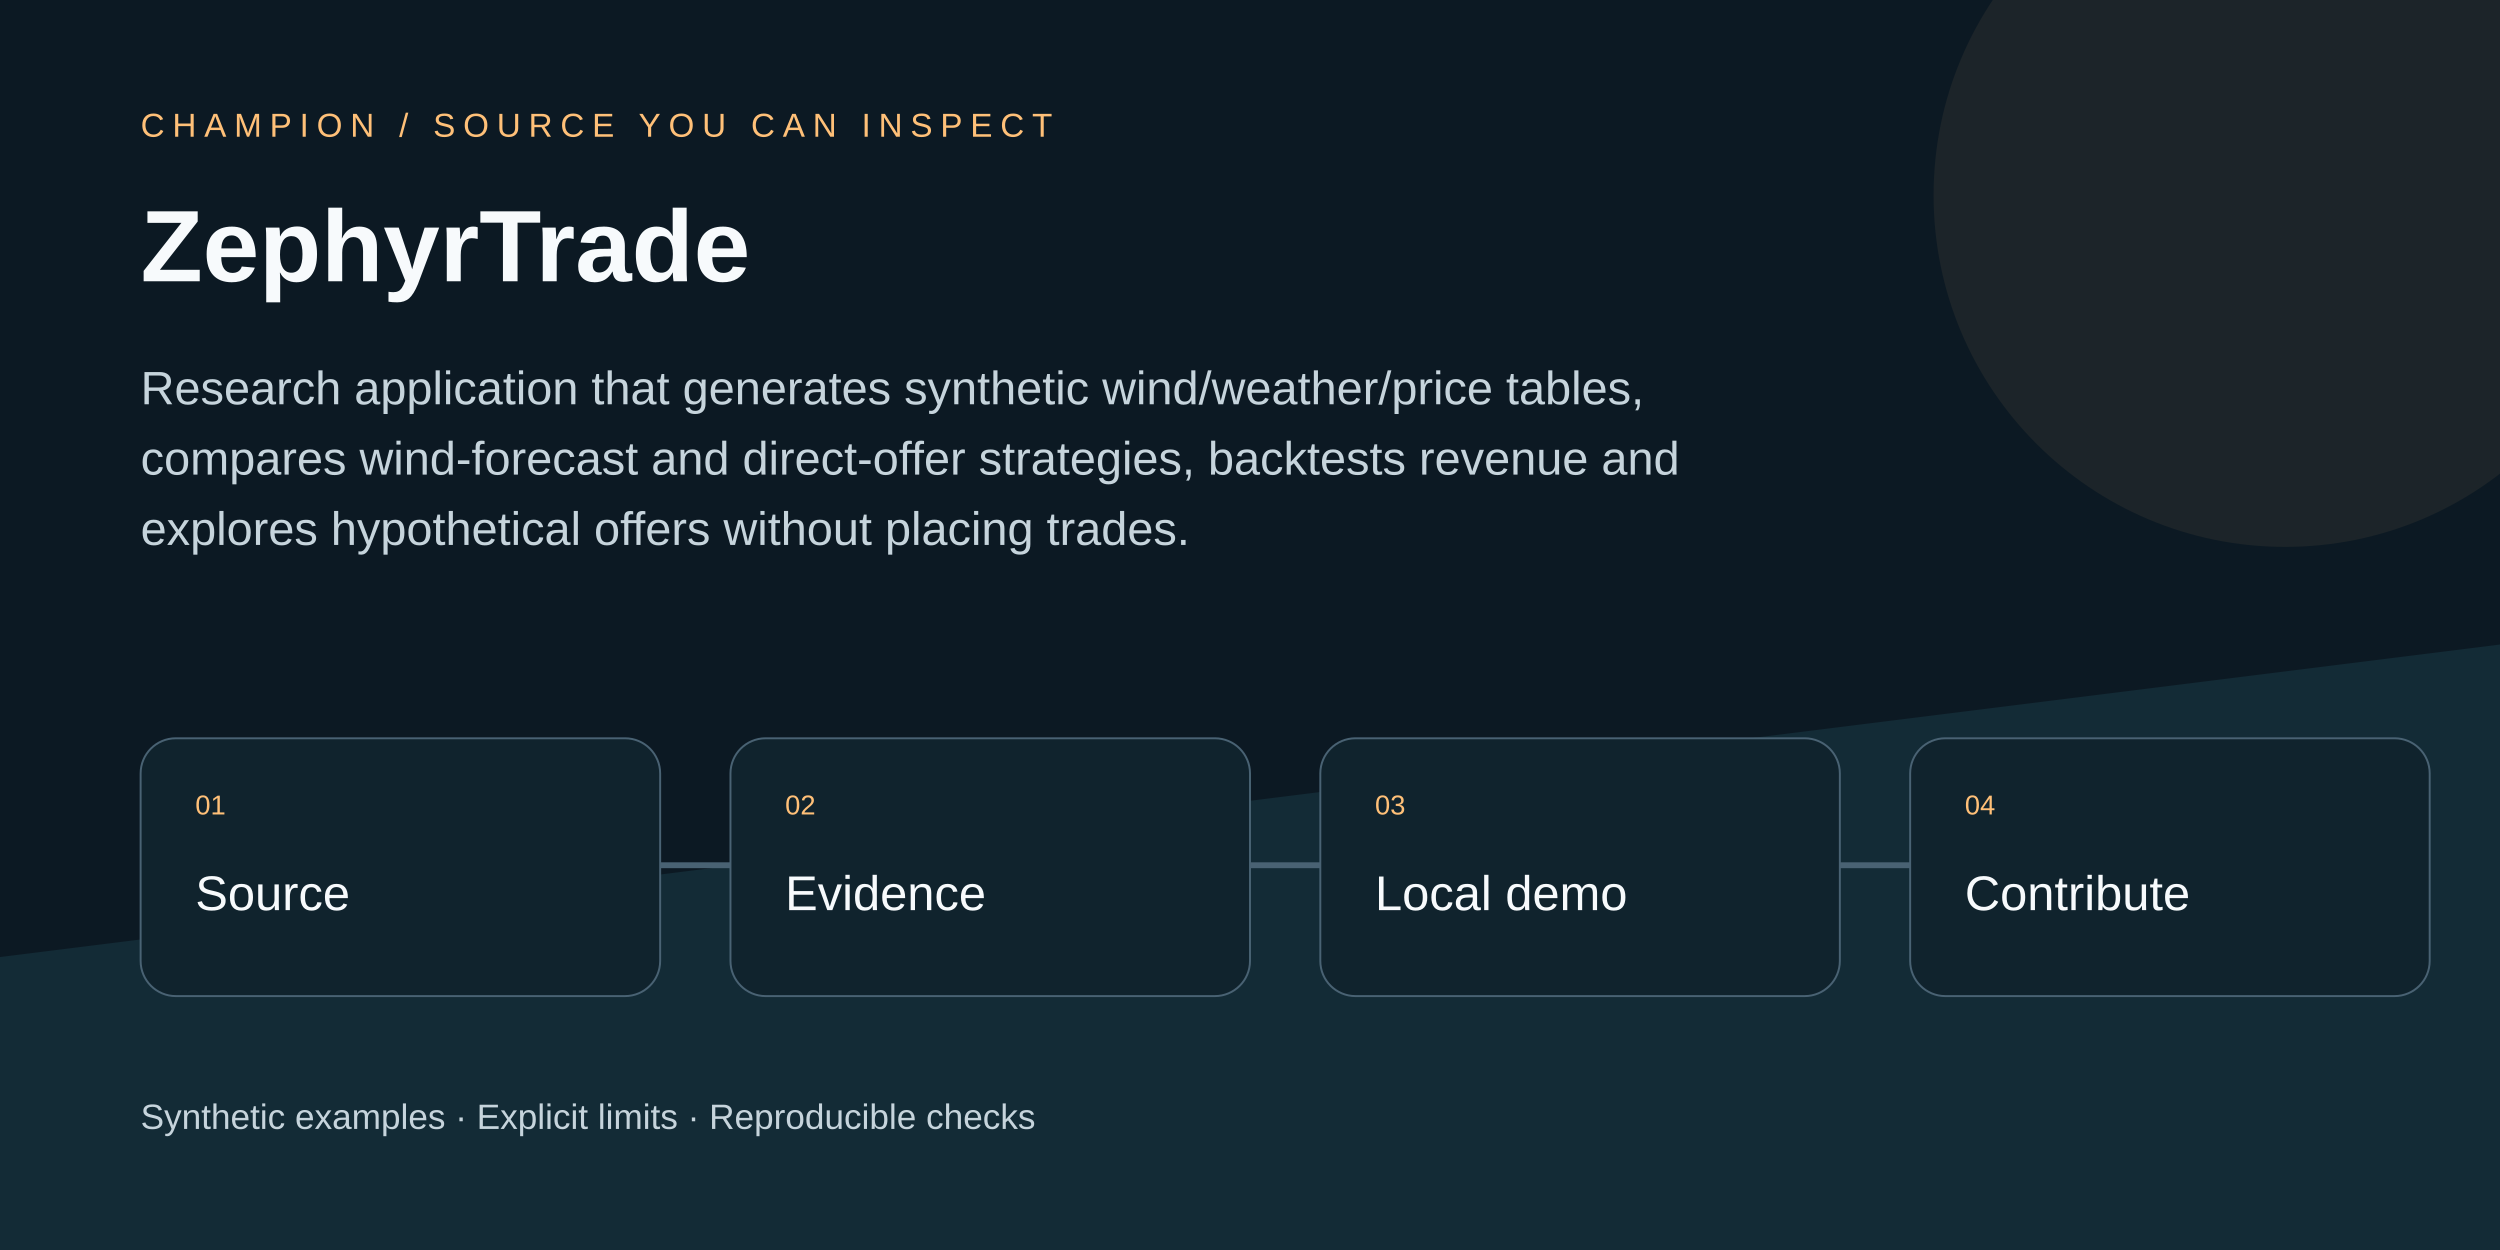
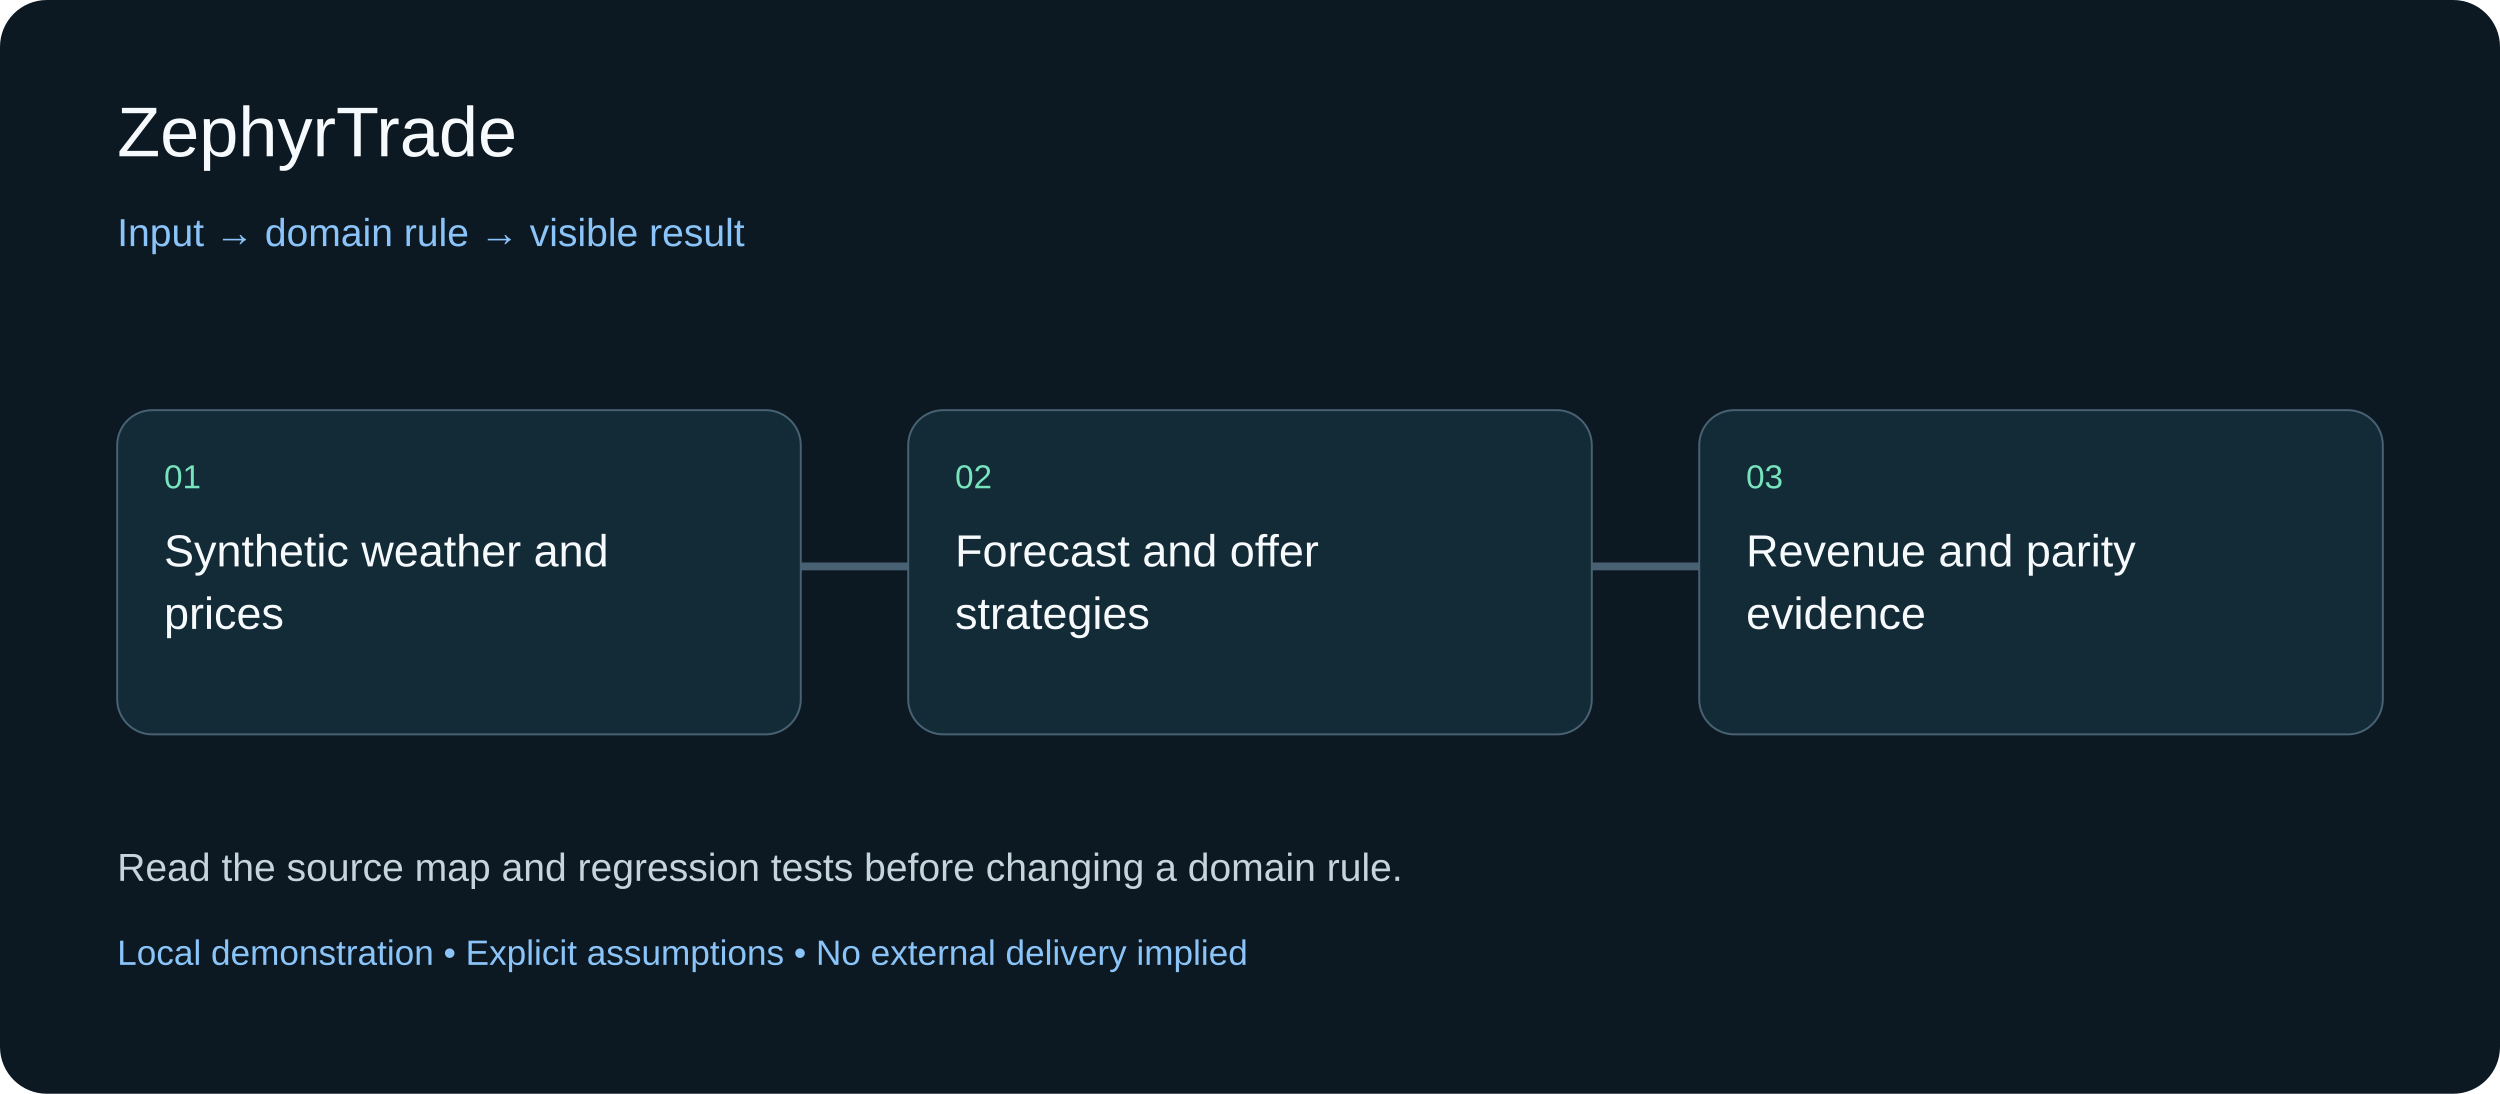
- <svg xmlns="http://www.w3.org/2000/svg" width="1280" height="640" viewBox="0 0 1280 640" role="img" aria-labelledby="title desc">
-   <rect width="1280" height="640" fill="#0c1923" />
-   <path d="M0 490L1280 330V640H0Z" fill="#132b36" />
-   <circle cx="1170" cy="100" r="180" fill="#ffc078" opacity=".07" />
+ <svg xmlns="http://www.w3.org/2000/svg" width="1280" height="560" viewBox="0 0 1280 560" role="img" aria-label="ZephyrTrade workflow">
+   <rect width="1280" height="560" rx="24" fill="#0c1923" />
  <g font-family="Segoe UI,Arial,sans-serif">
-     <text x="72" y="70" fill="#ffc078" font-size="17" letter-spacing="4">CHAMPION / SOURCE YOU CAN INSPECT</text>
-     <text x="72" y="144" fill="#f7fafc" font-size="52" font-weight="700">ZephyrTrade</text>
-     <text x="72" y="207" fill="#c6d4dc" font-size="24">Research application that generates synthetic wind/weather/price tables,</text>
-     <text x="72" y="243" fill="#c6d4dc" font-size="24">compares wind-forecast and direct-offer strategies, backtests revenue and</text>
-     <text x="72" y="279" fill="#c6d4dc" font-size="24">explores hypothetical offers without placing trades.</text>
-     <path d="M225 443H1055" stroke="#496273" stroke-width="3" />
-     <rect x="72" y="378" width="266" height="132" rx="18" fill="#10232d" stroke="#496273" />
-     <text x="100" y="417" fill="#ffc078" font-size="14">01</text>
-     <text x="100" y="466" fill="#f7fafc" font-size="25">Source</text>
-     <rect x="374" y="378" width="266" height="132" rx="18" fill="#10232d" stroke="#496273" />
-     <text x="402" y="417" fill="#ffc078" font-size="14">02</text>
-     <text x="402" y="466" fill="#f7fafc" font-size="25">Evidence</text>
-     <rect x="676" y="378" width="266" height="132" rx="18" fill="#10232d" stroke="#496273" />
-     <text x="704" y="417" fill="#ffc078" font-size="14">03</text>
-     <text x="704" y="466" fill="#f7fafc" font-size="25">Local demo</text>
-     <rect x="978" y="378" width="266" height="132" rx="18" fill="#10232d" stroke="#496273" />
-     <text x="1006" y="417" fill="#ffc078" font-size="14">04</text>
-     <text x="1006" y="466" fill="#f7fafc" font-size="25">Contribute</text>
-     <text x="72" y="578" fill="#c6d4dc" font-size="18">Synthetic examples · Explicit limits · Reproducible checks</text>
+     <text x="60" y="80" font-size="36" fill="#f7fafc">ZephyrTrade</text>
+     <text x="60" y="126" font-size="20" fill="#8bc4f8">Input → domain rule → visible result</text>
+     <path d="M220 290H1060" stroke="#496273" stroke-width="4" />
+     <rect x="60" y="210" width="350" height="166" rx="18" fill="#132b36" stroke="#496273" />
+     <text x="84" y="250" font-size="17" fill="#77e4bd">01</text>
+     <text x="84" y="290" font-size="23" fill="#f7fafc">Synthetic weather and</text>
+     <text x="84" y="322" font-size="23" fill="#f7fafc">prices</text>
+     <rect x="465" y="210" width="350" height="166" rx="18" fill="#132b36" stroke="#496273" />
+     <text x="489" y="250" font-size="17" fill="#77e4bd">02</text>
+     <text x="489" y="290" font-size="23" fill="#f7fafc">Forecast and offer</text>
+     <text x="489" y="322" font-size="23" fill="#f7fafc">strategies</text>
+     <rect x="870" y="210" width="350" height="166" rx="18" fill="#132b36" stroke="#496273" />
+     <text x="894" y="250" font-size="17" fill="#77e4bd">03</text>
+     <text x="894" y="290" font-size="23" fill="#f7fafc">Revenue and parity</text>
+     <text x="894" y="322" font-size="23" fill="#f7fafc">evidence</text>
+     <text x="60" y="451" font-size="20" fill="#c6d4dc">Read the source map and regression tests before changing a domain rule.</text>
+     <text x="60" y="494" font-size="18" fill="#8bc4f8">Local demonstration • Explicit assumptions • No external delivery implied</text>
  </g>
</svg>
